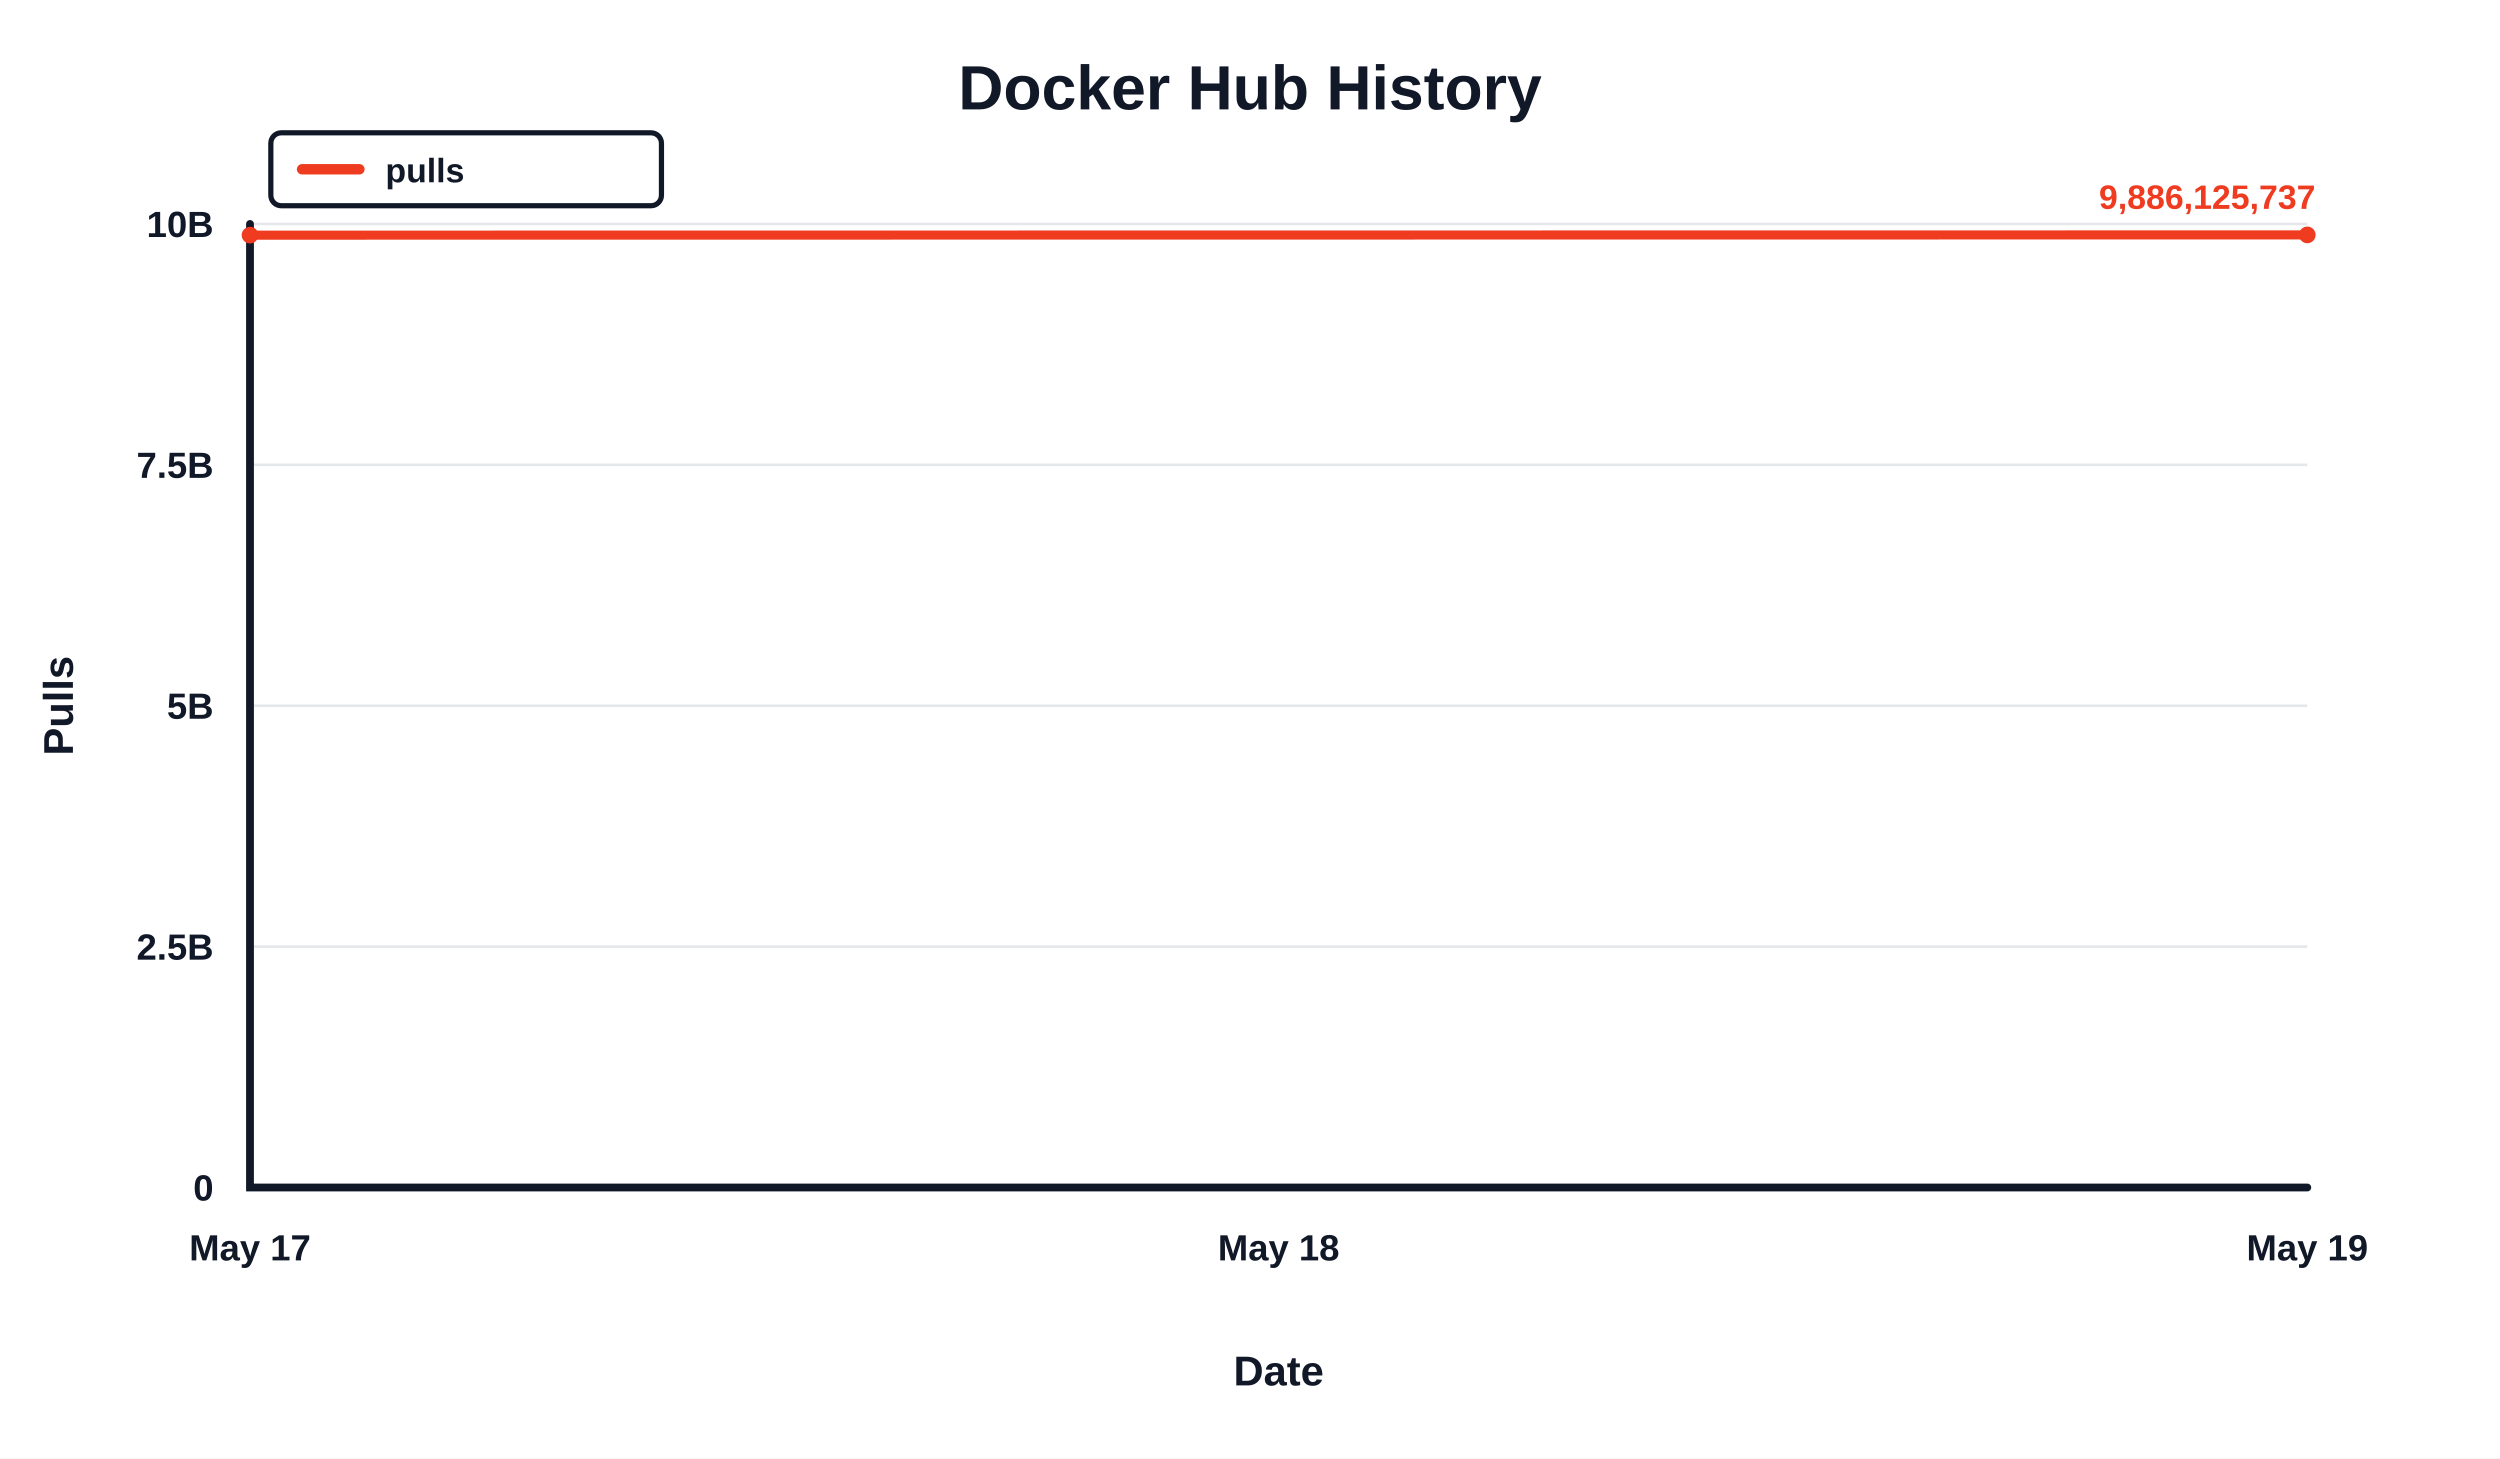
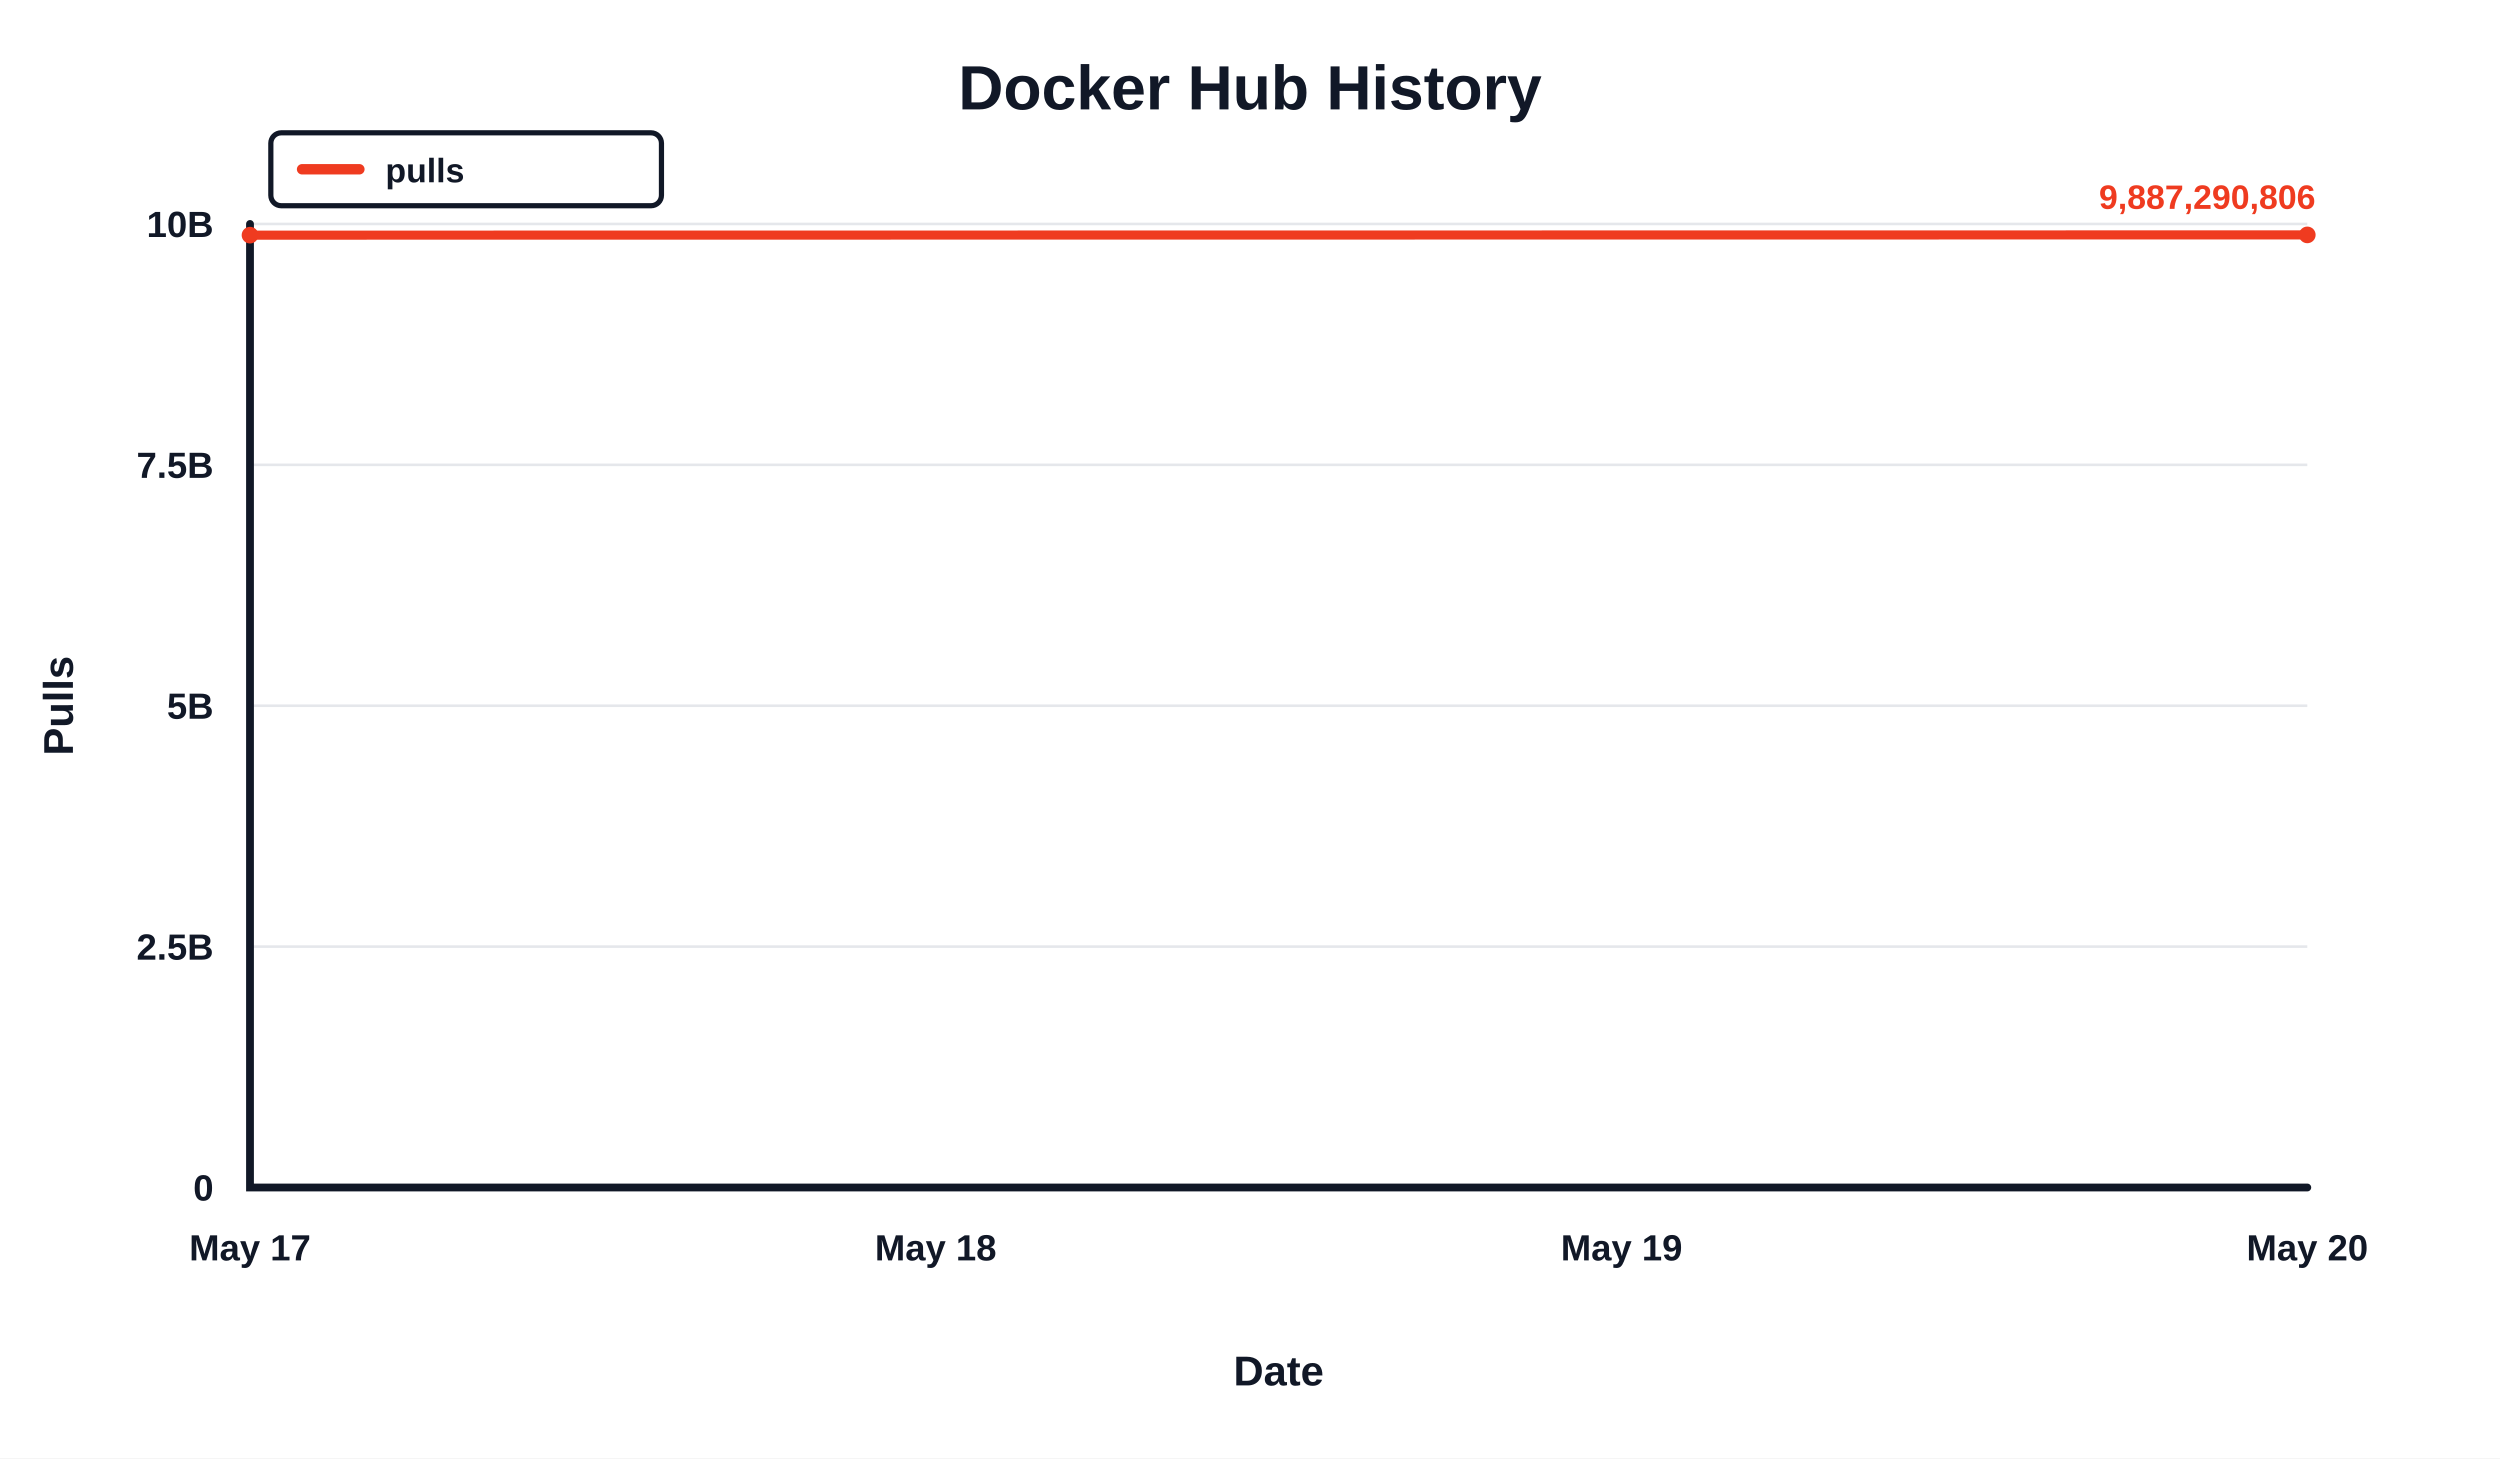
<svg xmlns="http://www.w3.org/2000/svg" width="960" height="560" viewBox="0 0 960 560" role="img" aria-label="ubuntu-docker Docker Hub History line chart">
  <rect width="960" height="560" fill="#ffffff" />
  <text x="480" y="42" text-anchor="middle" font-family="Segoe UI, Arial, sans-serif" font-size="24" font-weight="700" fill="#111827">Docker Hub History</text>
  <g transform="translate(104,64)">
    <rect x="0" y="-13" width="150" height="28" rx="4" fill="#ffffff" stroke="#111827" stroke-width="2" />
    <line x1="12" y1="1" x2="34" y2="1" stroke="#ef3b20" stroke-width="4" stroke-linecap="round" />
    <text x="44" y="6" font-family="Segoe UI, Arial, sans-serif" font-size="13" font-weight="600" fill="#111827">pulls</text>
  </g>
  <line x1="96" y1="456.0" x2="886" y2="456.0" stroke="#e5e7eb" stroke-width="1" />
  <text x="82" y="461.0" text-anchor="end" font-family="Segoe UI, Arial, sans-serif" font-size="14" font-weight="600" fill="#111827">0</text>
  <line x1="96" y1="363.5" x2="886" y2="363.5" stroke="#e5e7eb" stroke-width="1" />
  <text x="82" y="368.5" text-anchor="end" font-family="Segoe UI, Arial, sans-serif" font-size="14" font-weight="600" fill="#111827">2.5B</text>
  <line x1="96" y1="271.0" x2="886" y2="271.0" stroke="#e5e7eb" stroke-width="1" />
  <text x="82" y="276.0" text-anchor="end" font-family="Segoe UI, Arial, sans-serif" font-size="14" font-weight="600" fill="#111827">5B</text>
  <line x1="96" y1="178.5" x2="886" y2="178.5" stroke="#e5e7eb" stroke-width="1" />
  <text x="82" y="183.5" text-anchor="end" font-family="Segoe UI, Arial, sans-serif" font-size="14" font-weight="600" fill="#111827">7.5B</text>
  <line x1="96" y1="86.0" x2="886" y2="86.0" stroke="#e5e7eb" stroke-width="1" />
  <text x="82" y="91.0" text-anchor="end" font-family="Segoe UI, Arial, sans-serif" font-size="14" font-weight="600" fill="#111827">10B</text>
  <path d="M96,86 L96,456 L886,456" fill="none" stroke="#111827" stroke-width="3" stroke-linecap="round" />
  <path d="M96.0,90.3 L886.0,90.2" fill="none" stroke="#ef3b20" stroke-width="3.5" stroke-linecap="round" stroke-linejoin="round" />
  <circle cx="96.0" cy="90.3" r="3.2" fill="#ef3b20" />
  <circle cx="886.0" cy="90.2" r="3.2" fill="#ef3b20" />
-   <text x="806.0" y="80.2" font-family="Segoe UI, Arial, sans-serif" font-size="13" font-weight="700" fill="#ef3b20">9,886,125,737</text>
+   <text x="806.0" y="80.2" font-family="Segoe UI, Arial, sans-serif" font-size="13" font-weight="700" fill="#ef3b20">9,887,290,806</text>
  <text x="96.0" y="484" text-anchor="middle" font-family="Segoe UI, Arial, sans-serif" font-size="14" font-weight="600" fill="#111827">May 17</text>
-   <text x="491.0" y="484" text-anchor="middle" font-family="Segoe UI, Arial, sans-serif" font-size="14" font-weight="600" fill="#111827">May 18</text>
-   <text x="886.0" y="484" text-anchor="middle" font-family="Segoe UI, Arial, sans-serif" font-size="14" font-weight="600" fill="#111827">May 19</text>
+   <text x="359.3" y="484" text-anchor="middle" font-family="Segoe UI, Arial, sans-serif" font-size="14" font-weight="600" fill="#111827">May 18</text>
+   <text x="622.7" y="484" text-anchor="middle" font-family="Segoe UI, Arial, sans-serif" font-size="14" font-weight="600" fill="#111827">May 19</text>
+   <text x="886.0" y="484" text-anchor="middle" font-family="Segoe UI, Arial, sans-serif" font-size="14" font-weight="600" fill="#111827">May 20</text>
  <text x="491" y="532" text-anchor="middle" font-family="Segoe UI, Arial, sans-serif" font-size="16" font-weight="600" fill="#111827">Date</text>
  <text transform="translate(28 271) rotate(-90)" text-anchor="middle" font-family="Segoe UI, Arial, sans-serif" font-size="16" font-weight="600" fill="#111827">Pulls</text>
</svg>
